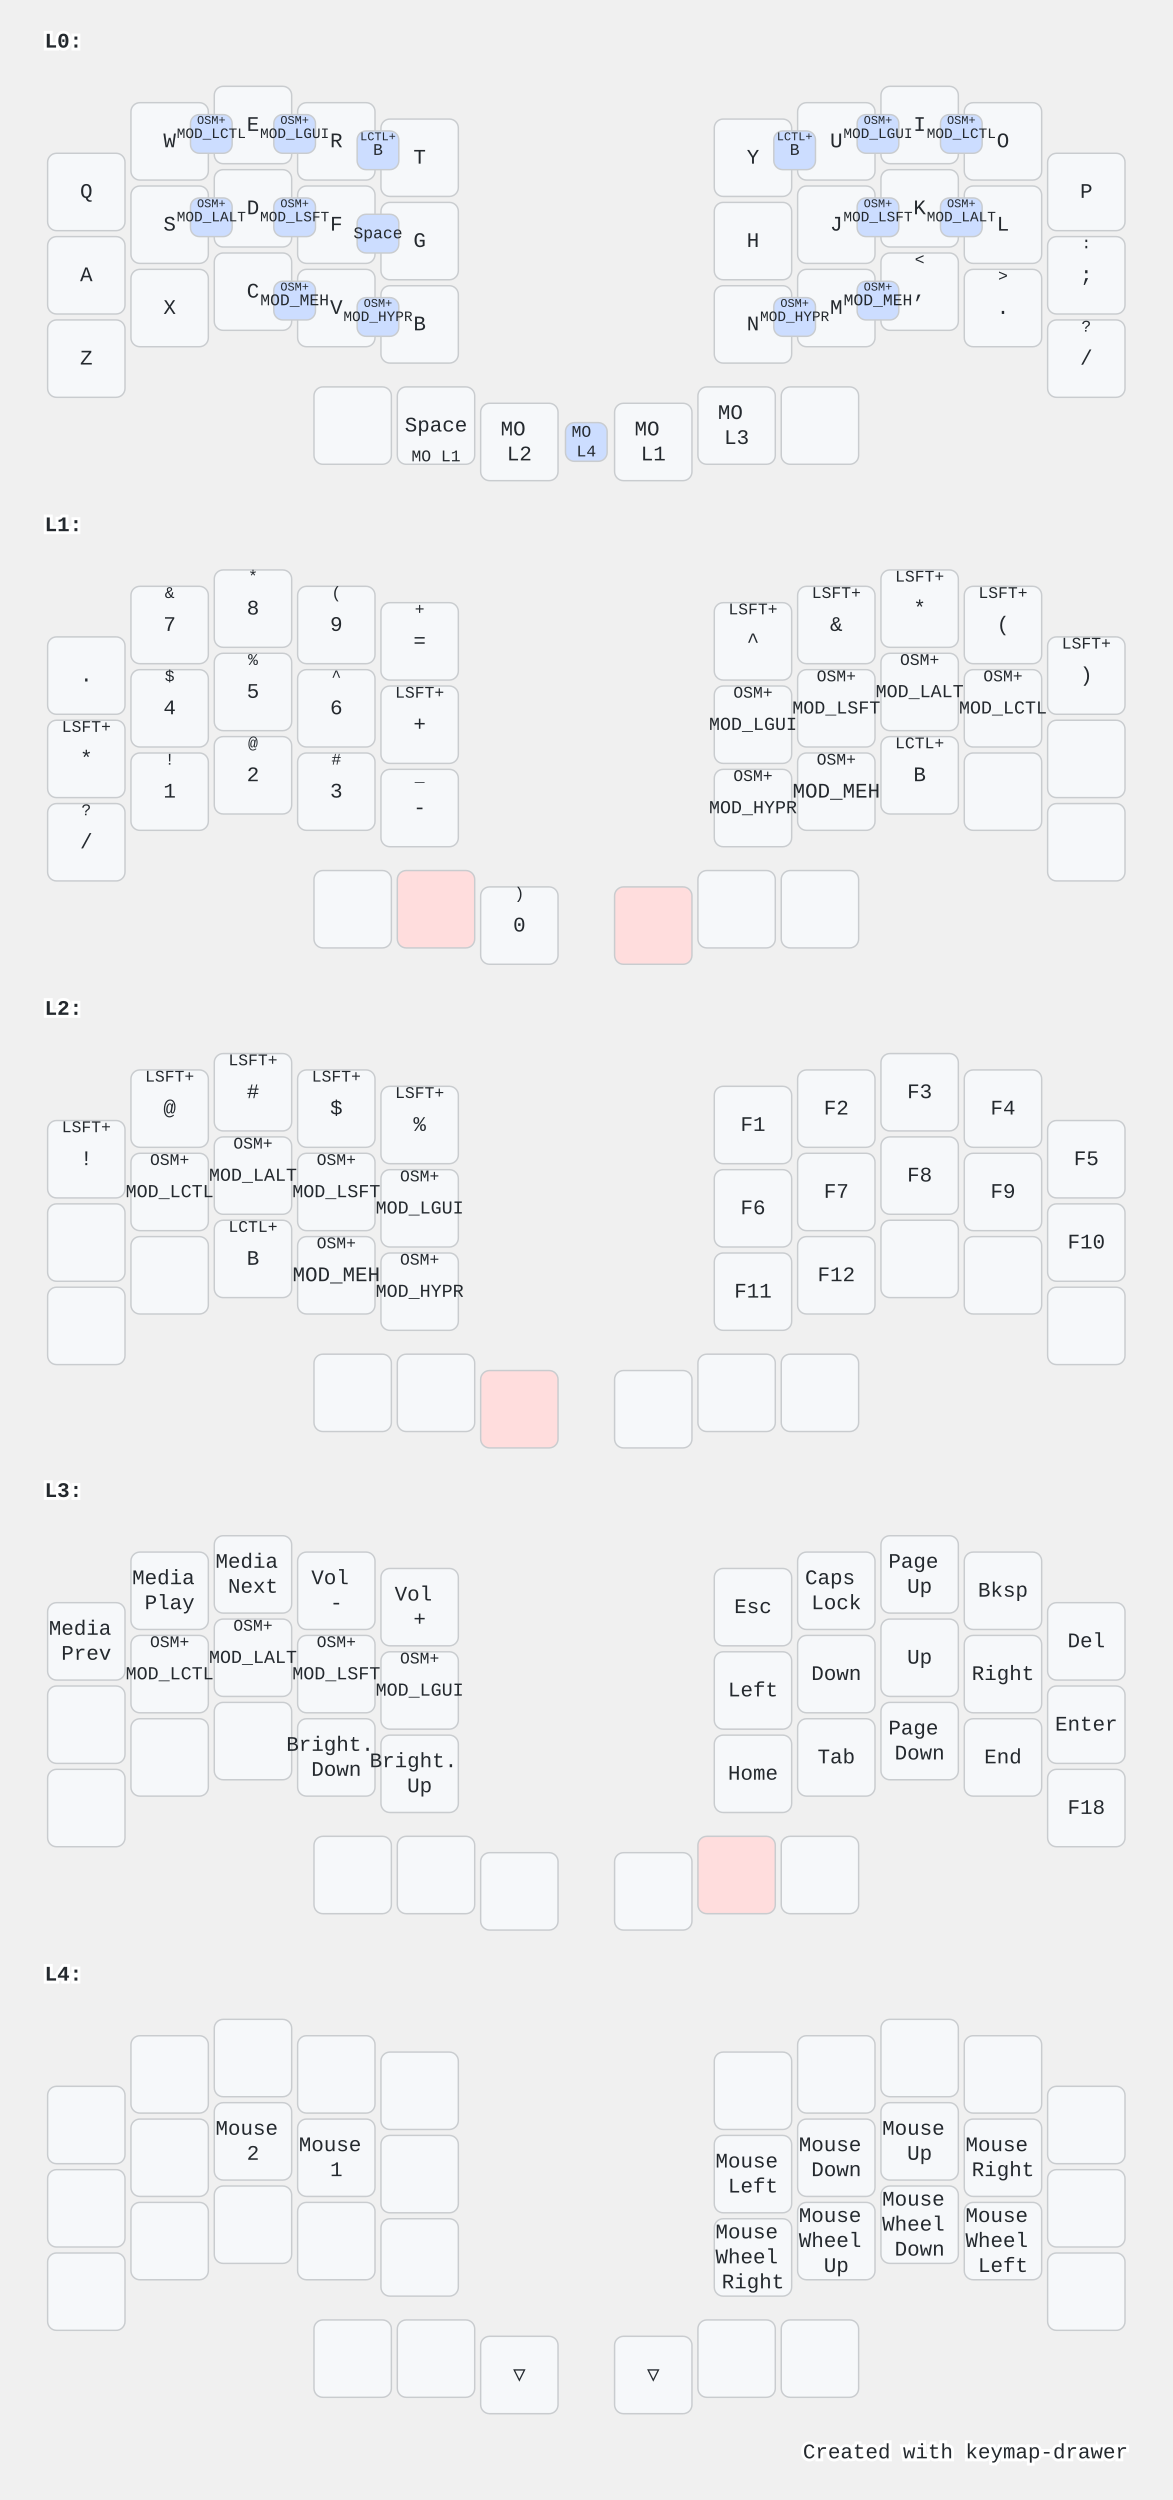
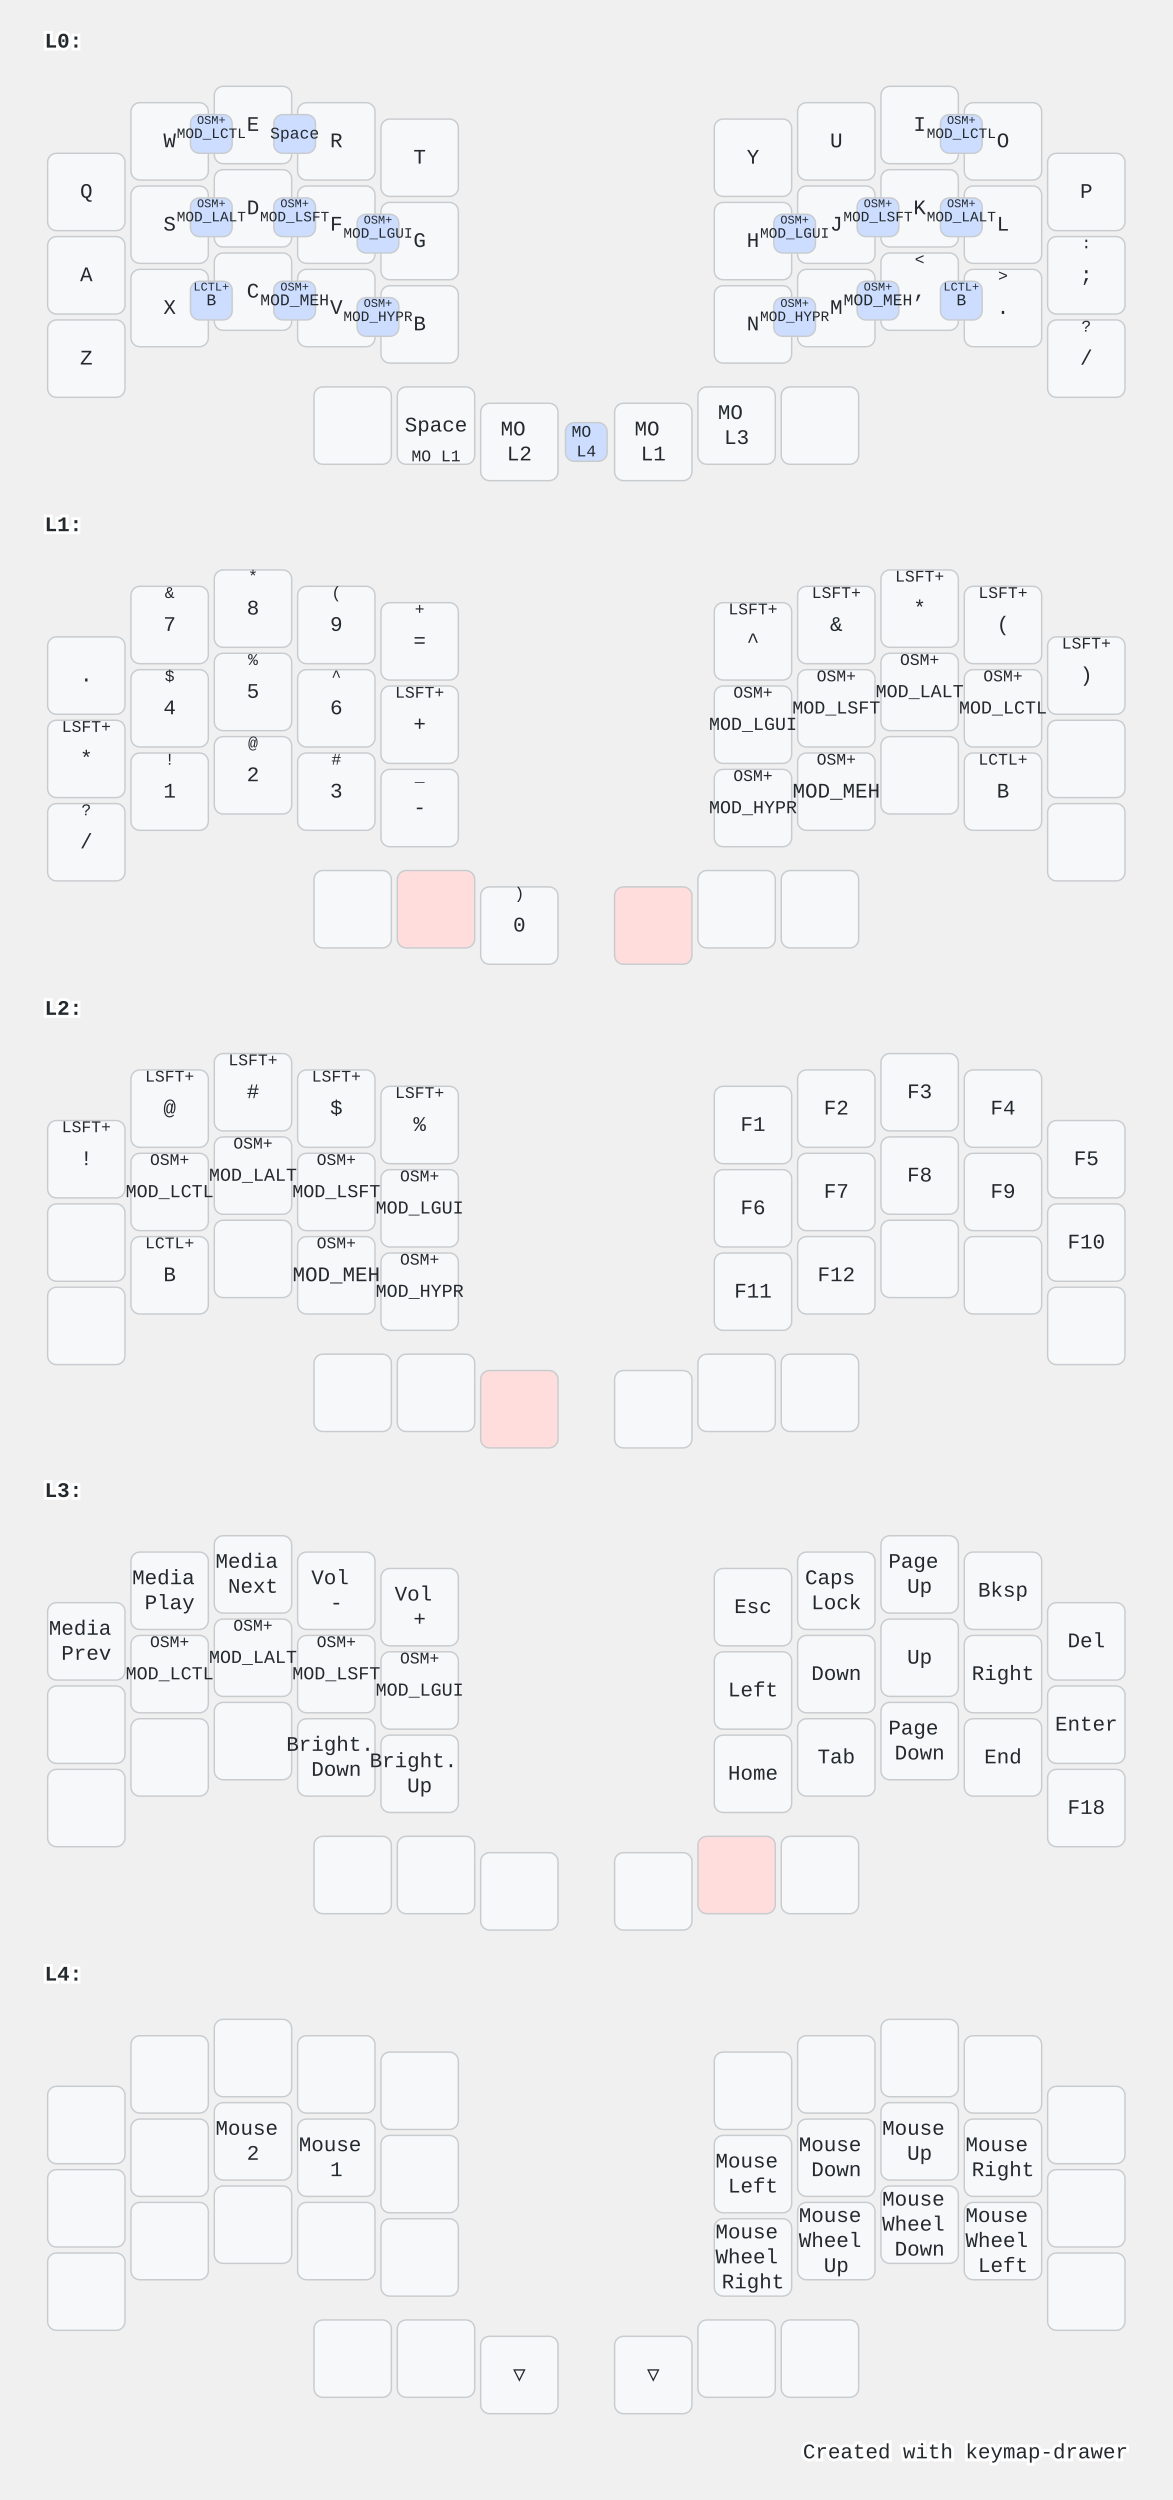
<svg xmlns="http://www.w3.org/2000/svg" width="788" height="1680" viewBox="0 0 788 1680" class="keymap">
  <style>/* inherit to force styles through use tags */
svg path {
    fill: inherit;
}

/* font and background color specifications */
svg.keymap {
    font-family: SFMono-Regular,Consolas,Liberation Mono,Menlo,monospace;
    font-size: 14px;
    font-kerning: normal;
    text-rendering: optimizeLegibility;
    fill: #24292e;
}

/* default key styling */
rect.key {
    fill: #f6f8fa;
}

rect.key, rect.combo {
    stroke: #c9cccf;
    stroke-width: 1;
}

/* default key side styling, only used is draw_key_sides is set */
rect.side {
    filter: brightness(90%);
}

/* color accent for combo boxes */
rect.combo, rect.combo-separate {
    fill: #cdf;
}

/* color accent for held keys */
rect.held, rect.combo.held {
    fill: #fdd;
}

/* color accent for ghost (optional) keys */
rect.ghost, rect.combo.ghost {
    stroke-dasharray: 4, 4;
    stroke-width: 2;
}

text {
    text-anchor: middle;
    dominant-baseline: middle;
}

/* styling for layer labels */
text.label {
    font-weight: bold;
    text-anchor: start;
    stroke: white;
    stroke-width: 4;
    paint-order: stroke;
}

/* styling for optional footer */
text.footer {
    text-anchor: end;
    dominant-baseline: auto;
    stroke: white;
    stroke-width: 4;
    paint-order: stroke;
}

/* styling for combo tap, and key non-tap label text */
text.combo, text.hold, text.shifted, text.left, text.right {
    font-size: 11px;
}

text.hold {
    text-anchor: middle;
    dominant-baseline: auto;
}

text.shifted {
    text-anchor: middle;
    dominant-baseline: hanging;
}

text.left {
    text-anchor: start;
}

text.right {
    text-anchor: end;
}

text.layer-activator {
    text-decoration: underline;
}

/* styling for hold/shifted label text in combo box */
text.combo.hold, text.combo.shifted, text.combo.left, text.combo.right {
    font-size: 8px;
}

/* lighter symbol for transparent keys */
text.trans {
    fill: #7b7e81;
}

/* styling for combo dendrons */
path.combo {
    stroke-width: 1;
    stroke: gray;
    fill: none;
}

/* Start Tabler Icons Cleanup */
/* cannot use height/width with glyphs */
.icon-tabler &gt; path {
    fill: inherit;
    stroke: inherit;
    stroke-width: 2;
}
/* hide tabler's default box */
.icon-tabler &gt; path[stroke="none"][fill="none"] {
    visibility: hidden;
}
/* End Tabler Icons Cleanup */

@media (prefers-color-scheme: dark) {
svg.keymap { fill: #d1d6db; }
rect.key { fill: #3f4750; }
rect.key, rect.combo { stroke: #60666c; }
rect.combo, rect.combo-separate { fill: #1f3d7a; }
rect.held, rect.combo.held { fill: #854747; }
text.label, text.footer { stroke: black; }
text.trans { fill: #7e8184; }
path.combo { stroke: #7f7f7f; }

}</style>
  <g transform="translate(30, 0)" class="layer-L0">
    <text x="0" y="28" class="label" id="L0">L0:</text>
    <g transform="translate(0, 56)">
      <g transform="translate(28, 73)" class="key keypos-0">
        <rect rx="6" ry="6" x="-26" y="-26" width="52" height="52" class="key" />
        <text x="0" y="0" class="key tap">Q</text>
      </g>
      <g transform="translate(84, 39)" class="key keypos-1">
        <rect rx="6" ry="6" x="-26" y="-26" width="52" height="52" class="key" />
        <text x="0" y="0" class="key tap">W</text>
      </g>
      <g transform="translate(140, 28)" class="key keypos-2">
        <rect rx="6" ry="6" x="-26" y="-26" width="52" height="52" class="key" />
        <text x="0" y="0" class="key tap">E</text>
      </g>
      <g transform="translate(196, 39)" class="key keypos-3">
        <rect rx="6" ry="6" x="-26" y="-26" width="52" height="52" class="key" />
        <text x="0" y="0" class="key tap">R</text>
      </g>
      <g transform="translate(252, 50)" class="key keypos-4">
        <rect rx="6" ry="6" x="-26" y="-26" width="52" height="52" class="key" />
        <text x="0" y="0" class="key tap">T</text>
      </g>
      <g transform="translate(476, 50)" class="key keypos-5">
        <rect rx="6" ry="6" x="-26" y="-26" width="52" height="52" class="key" />
        <text x="0" y="0" class="key tap">Y</text>
      </g>
      <g transform="translate(532, 39)" class="key keypos-6">
        <rect rx="6" ry="6" x="-26" y="-26" width="52" height="52" class="key" />
        <text x="0" y="0" class="key tap">U</text>
      </g>
      <g transform="translate(588, 28)" class="key keypos-7">
        <rect rx="6" ry="6" x="-26" y="-26" width="52" height="52" class="key" />
        <text x="0" y="0" class="key tap">I</text>
      </g>
      <g transform="translate(644, 39)" class="key keypos-8">
        <rect rx="6" ry="6" x="-26" y="-26" width="52" height="52" class="key" />
        <text x="0" y="0" class="key tap">O</text>
      </g>
      <g transform="translate(700, 73)" class="key keypos-9">
        <rect rx="6" ry="6" x="-26" y="-26" width="52" height="52" class="key" />
        <text x="0" y="0" class="key tap">P</text>
      </g>
      <g transform="translate(28, 129)" class="key keypos-10">
        <rect rx="6" ry="6" x="-26" y="-26" width="52" height="52" class="key" />
        <text x="0" y="0" class="key tap">A</text>
      </g>
      <g transform="translate(84, 95)" class="key keypos-11">
        <rect rx="6" ry="6" x="-26" y="-26" width="52" height="52" class="key" />
        <text x="0" y="0" class="key tap">S</text>
      </g>
      <g transform="translate(140, 84)" class="key keypos-12">
        <rect rx="6" ry="6" x="-26" y="-26" width="52" height="52" class="key" />
        <text x="0" y="0" class="key tap">D</text>
      </g>
      <g transform="translate(196, 95)" class="key keypos-13">
        <rect rx="6" ry="6" x="-26" y="-26" width="52" height="52" class="key" />
        <text x="0" y="0" class="key tap">F</text>
      </g>
      <g transform="translate(252, 106)" class="key keypos-14">
        <rect rx="6" ry="6" x="-26" y="-26" width="52" height="52" class="key" />
        <text x="0" y="0" class="key tap">G</text>
      </g>
      <g transform="translate(476, 106)" class="key keypos-15">
        <rect rx="6" ry="6" x="-26" y="-26" width="52" height="52" class="key" />
        <text x="0" y="0" class="key tap">H</text>
      </g>
      <g transform="translate(532, 95)" class="key keypos-16">
        <rect rx="6" ry="6" x="-26" y="-26" width="52" height="52" class="key" />
        <text x="0" y="0" class="key tap">J</text>
      </g>
      <g transform="translate(588, 84)" class="key keypos-17">
        <rect rx="6" ry="6" x="-26" y="-26" width="52" height="52" class="key" />
        <text x="0" y="0" class="key tap">K</text>
      </g>
      <g transform="translate(644, 95)" class="key keypos-18">
        <rect rx="6" ry="6" x="-26" y="-26" width="52" height="52" class="key" />
        <text x="0" y="0" class="key tap">L</text>
      </g>
      <g transform="translate(700, 129)" class="key keypos-19">
        <rect rx="6" ry="6" x="-26" y="-26" width="52" height="52" class="key" />
        <text x="0" y="0" class="key tap">;</text>
        <text x="0" y="-24" class="key shifted">:</text>
      </g>
      <g transform="translate(28, 185)" class="key keypos-20">
        <rect rx="6" ry="6" x="-26" y="-26" width="52" height="52" class="key" />
        <text x="0" y="0" class="key tap">Z</text>
      </g>
      <g transform="translate(84, 151)" class="key keypos-21">
        <rect rx="6" ry="6" x="-26" y="-26" width="52" height="52" class="key" />
        <text x="0" y="0" class="key tap">X</text>
      </g>
      <g transform="translate(140, 140)" class="key keypos-22">
        <rect rx="6" ry="6" x="-26" y="-26" width="52" height="52" class="key" />
        <text x="0" y="0" class="key tap">C</text>
      </g>
      <g transform="translate(196, 151)" class="key keypos-23">
        <rect rx="6" ry="6" x="-26" y="-26" width="52" height="52" class="key" />
        <text x="0" y="0" class="key tap">V</text>
      </g>
      <g transform="translate(252, 162)" class="key keypos-24">
        <rect rx="6" ry="6" x="-26" y="-26" width="52" height="52" class="key" />
        <text x="0" y="0" class="key tap">B</text>
      </g>
      <g transform="translate(476, 162)" class="key keypos-25">
        <rect rx="6" ry="6" x="-26" y="-26" width="52" height="52" class="key" />
        <text x="0" y="0" class="key tap">N</text>
      </g>
      <g transform="translate(532, 151)" class="key keypos-26">
        <rect rx="6" ry="6" x="-26" y="-26" width="52" height="52" class="key" />
        <text x="0" y="0" class="key tap">M</text>
      </g>
      <g transform="translate(588, 140)" class="key keypos-27">
        <rect rx="6" ry="6" x="-26" y="-26" width="52" height="52" class="key" />
        <text x="0" y="0" class="key tap">,</text>
        <text x="0" y="-24" class="key shifted">&lt;</text>
      </g>
      <g transform="translate(644, 151)" class="key keypos-28">
        <rect rx="6" ry="6" x="-26" y="-26" width="52" height="52" class="key" />
        <text x="0" y="0" class="key tap">.</text>
        <text x="0" y="-24" class="key shifted">&gt;</text>
      </g>
      <g transform="translate(700, 185)" class="key keypos-29">
        <rect rx="6" ry="6" x="-26" y="-26" width="52" height="52" class="key" />
        <text x="0" y="0" class="key tap">/</text>
        <text x="0" y="-24" class="key shifted">?</text>
      </g>
      <g transform="translate(207, 230)" class="key keypos-30">
        <rect rx="6" ry="6" x="-26" y="-26" width="52" height="52" class="key" />
      </g>
      <g transform="translate(263, 230)" class="key keypos-31">
        <rect rx="6" ry="6" x="-26" y="-26" width="52" height="52" class="key" />
        <text x="0" y="0" class="key tap">Space</text>
        <text x="0" y="24" class="key hold">MO L1</text>
      </g>
      <g transform="translate(319, 241)" class="key keypos-32">
        <rect rx="6" ry="6" x="-26" y="-26" width="52" height="52" class="key" />
        <text x="0" y="0" class="key tap">
          <tspan x="0" dy="-0.6em">MO</tspan>
          <tspan x="0" dy="1.2em">L2</tspan>
        </text>
      </g>
      <g transform="translate(409, 241)" class="key keypos-33">
        <rect rx="6" ry="6" x="-26" y="-26" width="52" height="52" class="key" />
        <text x="0" y="0" class="key tap">
          <tspan x="0" dy="-0.6em">MO</tspan>
          <tspan x="0" dy="1.2em">L1</tspan>
        </text>
      </g>
      <g transform="translate(465, 230)" class="key keypos-34">
        <rect rx="6" ry="6" x="-26" y="-26" width="52" height="52" class="key" />
        <text x="0" y="0" class="key tap">
          <tspan x="0" dy="-0.6em">MO</tspan>
          <tspan x="0" dy="1.2em">L3</tspan>
        </text>
      </g>
      <g transform="translate(521, 230)" class="key keypos-35">
        <rect rx="6" ry="6" x="-26" y="-26" width="52" height="52" class="key" />
      </g>
      <g class="combo combopos-0">
        <rect rx="6" ry="6" x="98" y="21" width="28" height="26" class="combo" />
        <text x="112" y="34" class="combo tap">
          <tspan style="font-size: 88%">MOD_LCTL</tspan>
        </text>
        <text x="112" y="23" class="combo shifted">OSM+</text>
      </g>
      <g class="combo combopos-1">
        <rect rx="6" ry="6" x="154" y="21" width="28" height="26" class="combo" />
-         <text x="168" y="34" class="combo tap">
-           <tspan style="font-size: 88%">MOD_LGUI</tspan>
-         </text>
-         <text x="168" y="23" class="combo shifted">OSM+</text>
+         <text x="168" y="34" class="combo tap">Space</text>
      </g>
      <g class="combo combopos-2">
-         <rect rx="6" ry="6" x="210" y="32" width="28" height="26" class="combo" />
-         <text x="224" y="45" class="combo tap">B</text>
-         <text x="224" y="34" class="combo shifted">LCTL+</text>
-       </g>
-       <g class="combo combopos-3">
        <rect rx="6" ry="6" x="98" y="77" width="28" height="26" class="combo" />
        <text x="112" y="90" class="combo tap">
          <tspan style="font-size: 88%">MOD_LALT</tspan>
        </text>
        <text x="112" y="79" class="combo shifted">OSM+</text>
      </g>
-       <g class="combo combopos-4">
+       <g class="combo combopos-3">
        <rect rx="6" ry="6" x="154" y="77" width="28" height="26" class="combo" />
        <text x="168" y="90" class="combo tap">
          <tspan style="font-size: 88%">MOD_LSFT</tspan>
        </text>
        <text x="168" y="79" class="combo shifted">OSM+</text>
      </g>
+       <g class="combo combopos-4">
+         <rect rx="6" ry="6" x="210" y="88" width="28" height="26" class="combo" />
+         <text x="224" y="101" class="combo tap">
+           <tspan style="font-size: 88%">MOD_LGUI</tspan>
+         </text>
+         <text x="224" y="90" class="combo shifted">OSM+</text>
+       </g>
      <g class="combo combopos-5">
-         <rect rx="6" ry="6" x="210" y="88" width="28" height="26" class="combo" />
-         <text x="224" y="101" class="combo tap">Space</text>
+         <rect rx="6" ry="6" x="98" y="133" width="28" height="26" class="combo" />
+         <text x="112" y="146" class="combo tap">B</text>
+         <text x="112" y="135" class="combo shifted">LCTL+</text>
      </g>
      <g class="combo combopos-6">
        <rect rx="6" ry="6" x="154" y="133" width="28" height="26" class="combo" />
        <text x="168" y="146" class="combo tap">MOD_MEH</text>
        <text x="168" y="135" class="combo shifted">OSM+</text>
      </g>
      <g class="combo combopos-7">
        <rect rx="6" ry="6" x="210" y="144" width="28" height="26" class="combo" />
        <text x="224" y="157" class="combo tap">
          <tspan style="font-size: 88%">MOD_HYPR</tspan>
        </text>
        <text x="224" y="146" class="combo shifted">OSM+</text>
      </g>
      <g class="combo combopos-8">
-         <rect rx="6" ry="6" x="490" y="32" width="28" height="26" class="combo" />
-         <text x="504" y="45" class="combo tap">B</text>
-         <text x="504" y="34" class="combo shifted">LCTL+</text>
-       </g>
-       <g class="combo combopos-9">
-         <rect rx="6" ry="6" x="546" y="21" width="28" height="26" class="combo" />
-         <text x="560" y="34" class="combo tap">
-           <tspan style="font-size: 88%">MOD_LGUI</tspan>
-         </text>
-         <text x="560" y="23" class="combo shifted">OSM+</text>
-       </g>
-       <g class="combo combopos-10">
        <rect rx="6" ry="6" x="602" y="21" width="28" height="26" class="combo" />
        <text x="616" y="34" class="combo tap">
          <tspan style="font-size: 88%">MOD_LCTL</tspan>
        </text>
        <text x="616" y="23" class="combo shifted">OSM+</text>
      </g>
-       <g class="combo combopos-11">
+       <g class="combo combopos-9">
+         <rect rx="6" ry="6" x="490" y="88" width="28" height="26" class="combo" />
+         <text x="504" y="101" class="combo tap">
+           <tspan style="font-size: 88%">MOD_LGUI</tspan>
+         </text>
+         <text x="504" y="90" class="combo shifted">OSM+</text>
+       </g>
+       <g class="combo combopos-10">
        <rect rx="6" ry="6" x="546" y="77" width="28" height="26" class="combo" />
        <text x="560" y="90" class="combo tap">
          <tspan style="font-size: 88%">MOD_LSFT</tspan>
        </text>
        <text x="560" y="79" class="combo shifted">OSM+</text>
      </g>
-       <g class="combo combopos-12">
+       <g class="combo combopos-11">
        <rect rx="6" ry="6" x="602" y="77" width="28" height="26" class="combo" />
        <text x="616" y="90" class="combo tap">
          <tspan style="font-size: 88%">MOD_LALT</tspan>
        </text>
        <text x="616" y="79" class="combo shifted">OSM+</text>
      </g>
-       <g class="combo combopos-13">
+       <g class="combo combopos-12">
        <rect rx="6" ry="6" x="490" y="144" width="28" height="26" class="combo" />
        <text x="504" y="157" class="combo tap">
          <tspan style="font-size: 88%">MOD_HYPR</tspan>
        </text>
        <text x="504" y="146" class="combo shifted">OSM+</text>
      </g>
-       <g class="combo combopos-14">
+       <g class="combo combopos-13">
        <rect rx="6" ry="6" x="546" y="133" width="28" height="26" class="combo" />
        <text x="560" y="146" class="combo tap">MOD_MEH</text>
        <text x="560" y="135" class="combo shifted">OSM+</text>
+       </g>
+       <g class="combo combopos-14">
+         <rect rx="6" ry="6" x="602" y="133" width="28" height="26" class="combo" />
+         <text x="616" y="146" class="combo tap">B</text>
+         <text x="616" y="135" class="combo shifted">LCTL+</text>
      </g>
      <g class="combo combopos-15">
        <rect rx="6" ry="6" x="350" y="228" width="28" height="26" class="combo" />
        <text x="364" y="241" class="combo tap">
          <tspan x="364" dy="-0.6em">MO</tspan>
          <tspan x="364" dy="1.2em">L4</tspan>
        </text>
      </g>
    </g>
  </g>
  <g transform="translate(30, 325)" class="layer-L1">
    <text x="0" y="28" class="label" id="L1">L1:</text>
    <g transform="translate(0, 56)">
      <g transform="translate(28, 73)" class="key keypos-0">
        <rect rx="6" ry="6" x="-26" y="-26" width="52" height="52" class="key" />
        <text x="0" y="0" class="key tap">.</text>
      </g>
      <g transform="translate(84, 39)" class="key keypos-1">
        <rect rx="6" ry="6" x="-26" y="-26" width="52" height="52" class="key" />
        <text x="0" y="0" class="key tap">7</text>
        <text x="0" y="-24" class="key shifted">&amp;</text>
      </g>
      <g transform="translate(140, 28)" class="key keypos-2">
        <rect rx="6" ry="6" x="-26" y="-26" width="52" height="52" class="key" />
        <text x="0" y="0" class="key tap">8</text>
        <text x="0" y="-24" class="key shifted">*</text>
      </g>
      <g transform="translate(196, 39)" class="key keypos-3">
        <rect rx="6" ry="6" x="-26" y="-26" width="52" height="52" class="key" />
        <text x="0" y="0" class="key tap">9</text>
        <text x="0" y="-24" class="key shifted">(</text>
      </g>
      <g transform="translate(252, 50)" class="key keypos-4">
        <rect rx="6" ry="6" x="-26" y="-26" width="52" height="52" class="key" />
        <text x="0" y="0" class="key tap">=</text>
        <text x="0" y="-24" class="key shifted">+</text>
      </g>
      <g transform="translate(476, 50)" class="key keypos-5">
        <rect rx="6" ry="6" x="-26" y="-26" width="52" height="52" class="key" />
        <text x="0" y="0" class="key tap">^</text>
        <text x="0" y="-24" class="key shifted">LSFT+</text>
      </g>
      <g transform="translate(532, 39)" class="key keypos-6">
        <rect rx="6" ry="6" x="-26" y="-26" width="52" height="52" class="key" />
        <text x="0" y="0" class="key tap">&amp;</text>
        <text x="0" y="-24" class="key shifted">LSFT+</text>
      </g>
      <g transform="translate(588, 28)" class="key keypos-7">
        <rect rx="6" ry="6" x="-26" y="-26" width="52" height="52" class="key" />
        <text x="0" y="0" class="key tap">*</text>
        <text x="0" y="-24" class="key shifted">LSFT+</text>
      </g>
      <g transform="translate(644, 39)" class="key keypos-8">
        <rect rx="6" ry="6" x="-26" y="-26" width="52" height="52" class="key" />
        <text x="0" y="0" class="key tap">(</text>
        <text x="0" y="-24" class="key shifted">LSFT+</text>
      </g>
      <g transform="translate(700, 73)" class="key keypos-9">
        <rect rx="6" ry="6" x="-26" y="-26" width="52" height="52" class="key" />
        <text x="0" y="0" class="key tap">)</text>
        <text x="0" y="-24" class="key shifted">LSFT+</text>
      </g>
      <g transform="translate(28, 129)" class="key keypos-10">
        <rect rx="6" ry="6" x="-26" y="-26" width="52" height="52" class="key" />
        <text x="0" y="0" class="key tap">*</text>
        <text x="0" y="-24" class="key shifted">LSFT+</text>
      </g>
      <g transform="translate(84, 95)" class="key keypos-11">
        <rect rx="6" ry="6" x="-26" y="-26" width="52" height="52" class="key" />
        <text x="0" y="0" class="key tap">4</text>
        <text x="0" y="-24" class="key shifted">$</text>
      </g>
      <g transform="translate(140, 84)" class="key keypos-12">
        <rect rx="6" ry="6" x="-26" y="-26" width="52" height="52" class="key" />
        <text x="0" y="0" class="key tap">5</text>
        <text x="0" y="-24" class="key shifted">%</text>
      </g>
      <g transform="translate(196, 95)" class="key keypos-13">
        <rect rx="6" ry="6" x="-26" y="-26" width="52" height="52" class="key" />
        <text x="0" y="0" class="key tap">6</text>
        <text x="0" y="-24" class="key shifted">^</text>
      </g>
      <g transform="translate(252, 106)" class="key keypos-14">
        <rect rx="6" ry="6" x="-26" y="-26" width="52" height="52" class="key" />
        <text x="0" y="0" class="key tap">+</text>
        <text x="0" y="-24" class="key shifted">LSFT+</text>
      </g>
      <g transform="translate(476, 106)" class="key keypos-15">
        <rect rx="6" ry="6" x="-26" y="-26" width="52" height="52" class="key" />
        <text x="0" y="0" class="key tap">
          <tspan style="font-size: 88%">MOD_LGUI</tspan>
        </text>
        <text x="0" y="-24" class="key shifted">OSM+</text>
      </g>
      <g transform="translate(532, 95)" class="key keypos-16">
        <rect rx="6" ry="6" x="-26" y="-26" width="52" height="52" class="key" />
        <text x="0" y="0" class="key tap">
          <tspan style="font-size: 88%">MOD_LSFT</tspan>
        </text>
        <text x="0" y="-24" class="key shifted">OSM+</text>
      </g>
      <g transform="translate(588, 84)" class="key keypos-17">
        <rect rx="6" ry="6" x="-26" y="-26" width="52" height="52" class="key" />
        <text x="0" y="0" class="key tap">
          <tspan style="font-size: 88%">MOD_LALT</tspan>
        </text>
        <text x="0" y="-24" class="key shifted">OSM+</text>
      </g>
      <g transform="translate(644, 95)" class="key keypos-18">
        <rect rx="6" ry="6" x="-26" y="-26" width="52" height="52" class="key" />
        <text x="0" y="0" class="key tap">
          <tspan style="font-size: 88%">MOD_LCTL</tspan>
        </text>
        <text x="0" y="-24" class="key shifted">OSM+</text>
      </g>
      <g transform="translate(700, 129)" class="key keypos-19">
        <rect rx="6" ry="6" x="-26" y="-26" width="52" height="52" class="key" />
      </g>
      <g transform="translate(28, 185)" class="key keypos-20">
        <rect rx="6" ry="6" x="-26" y="-26" width="52" height="52" class="key" />
        <text x="0" y="0" class="key tap">/</text>
        <text x="0" y="-24" class="key shifted">?</text>
      </g>
      <g transform="translate(84, 151)" class="key keypos-21">
        <rect rx="6" ry="6" x="-26" y="-26" width="52" height="52" class="key" />
        <text x="0" y="0" class="key tap">1</text>
        <text x="0" y="-24" class="key shifted">!</text>
      </g>
      <g transform="translate(140, 140)" class="key keypos-22">
        <rect rx="6" ry="6" x="-26" y="-26" width="52" height="52" class="key" />
        <text x="0" y="0" class="key tap">2</text>
        <text x="0" y="-24" class="key shifted">@</text>
      </g>
      <g transform="translate(196, 151)" class="key keypos-23">
        <rect rx="6" ry="6" x="-26" y="-26" width="52" height="52" class="key" />
        <text x="0" y="0" class="key tap">3</text>
        <text x="0" y="-24" class="key shifted">#</text>
      </g>
      <g transform="translate(252, 162)" class="key keypos-24">
        <rect rx="6" ry="6" x="-26" y="-26" width="52" height="52" class="key" />
        <text x="0" y="0" class="key tap">-</text>
        <text x="0" y="-24" class="key shifted">_</text>
      </g>
      <g transform="translate(476, 162)" class="key keypos-25">
        <rect rx="6" ry="6" x="-26" y="-26" width="52" height="52" class="key" />
        <text x="0" y="0" class="key tap">
          <tspan style="font-size: 88%">MOD_HYPR</tspan>
        </text>
        <text x="0" y="-24" class="key shifted">OSM+</text>
      </g>
      <g transform="translate(532, 151)" class="key keypos-26">
        <rect rx="6" ry="6" x="-26" y="-26" width="52" height="52" class="key" />
        <text x="0" y="0" class="key tap">MOD_MEH</text>
        <text x="0" y="-24" class="key shifted">OSM+</text>
      </g>
      <g transform="translate(588, 140)" class="key keypos-27">
        <rect rx="6" ry="6" x="-26" y="-26" width="52" height="52" class="key" />
+       </g>
+       <g transform="translate(644, 151)" class="key keypos-28">
+         <rect rx="6" ry="6" x="-26" y="-26" width="52" height="52" class="key" />
        <text x="0" y="0" class="key tap">B</text>
        <text x="0" y="-24" class="key shifted">LCTL+</text>
-       </g>
-       <g transform="translate(644, 151)" class="key keypos-28">
-         <rect rx="6" ry="6" x="-26" y="-26" width="52" height="52" class="key" />
      </g>
      <g transform="translate(700, 185)" class="key keypos-29">
        <rect rx="6" ry="6" x="-26" y="-26" width="52" height="52" class="key" />
      </g>
      <g transform="translate(207, 230)" class="key keypos-30">
        <rect rx="6" ry="6" x="-26" y="-26" width="52" height="52" class="key" />
      </g>
      <g transform="translate(263, 230)" class="key held keypos-31">
        <rect rx="6" ry="6" x="-26" y="-26" width="52" height="52" class="key held" />
      </g>
      <g transform="translate(319, 241)" class="key keypos-32">
        <rect rx="6" ry="6" x="-26" y="-26" width="52" height="52" class="key" />
        <text x="0" y="0" class="key tap">0</text>
        <text x="0" y="-24" class="key shifted">)</text>
      </g>
      <g transform="translate(409, 241)" class="key held keypos-33">
        <rect rx="6" ry="6" x="-26" y="-26" width="52" height="52" class="key held" />
      </g>
      <g transform="translate(465, 230)" class="key keypos-34">
        <rect rx="6" ry="6" x="-26" y="-26" width="52" height="52" class="key" />
      </g>
      <g transform="translate(521, 230)" class="key keypos-35">
        <rect rx="6" ry="6" x="-26" y="-26" width="52" height="52" class="key" />
      </g>
    </g>
  </g>
  <g transform="translate(30, 650)" class="layer-L2">
    <text x="0" y="28" class="label" id="L2">L2:</text>
    <g transform="translate(0, 56)">
      <g transform="translate(28, 73)" class="key keypos-0">
        <rect rx="6" ry="6" x="-26" y="-26" width="52" height="52" class="key" />
        <text x="0" y="0" class="key tap">!</text>
        <text x="0" y="-24" class="key shifted">LSFT+</text>
      </g>
      <g transform="translate(84, 39)" class="key keypos-1">
        <rect rx="6" ry="6" x="-26" y="-26" width="52" height="52" class="key" />
        <text x="0" y="0" class="key tap">@</text>
        <text x="0" y="-24" class="key shifted">LSFT+</text>
      </g>
      <g transform="translate(140, 28)" class="key keypos-2">
        <rect rx="6" ry="6" x="-26" y="-26" width="52" height="52" class="key" />
        <text x="0" y="0" class="key tap">#</text>
        <text x="0" y="-24" class="key shifted">LSFT+</text>
      </g>
      <g transform="translate(196, 39)" class="key keypos-3">
        <rect rx="6" ry="6" x="-26" y="-26" width="52" height="52" class="key" />
        <text x="0" y="0" class="key tap">$</text>
        <text x="0" y="-24" class="key shifted">LSFT+</text>
      </g>
      <g transform="translate(252, 50)" class="key keypos-4">
        <rect rx="6" ry="6" x="-26" y="-26" width="52" height="52" class="key" />
        <text x="0" y="0" class="key tap">%</text>
        <text x="0" y="-24" class="key shifted">LSFT+</text>
      </g>
      <g transform="translate(476, 50)" class="key keypos-5">
        <rect rx="6" ry="6" x="-26" y="-26" width="52" height="52" class="key" />
        <text x="0" y="0" class="key tap">F1</text>
      </g>
      <g transform="translate(532, 39)" class="key keypos-6">
        <rect rx="6" ry="6" x="-26" y="-26" width="52" height="52" class="key" />
        <text x="0" y="0" class="key tap">F2</text>
      </g>
      <g transform="translate(588, 28)" class="key keypos-7">
        <rect rx="6" ry="6" x="-26" y="-26" width="52" height="52" class="key" />
        <text x="0" y="0" class="key tap">F3</text>
      </g>
      <g transform="translate(644, 39)" class="key keypos-8">
        <rect rx="6" ry="6" x="-26" y="-26" width="52" height="52" class="key" />
        <text x="0" y="0" class="key tap">F4</text>
      </g>
      <g transform="translate(700, 73)" class="key keypos-9">
        <rect rx="6" ry="6" x="-26" y="-26" width="52" height="52" class="key" />
        <text x="0" y="0" class="key tap">F5</text>
      </g>
      <g transform="translate(28, 129)" class="key keypos-10">
        <rect rx="6" ry="6" x="-26" y="-26" width="52" height="52" class="key" />
      </g>
      <g transform="translate(84, 95)" class="key keypos-11">
        <rect rx="6" ry="6" x="-26" y="-26" width="52" height="52" class="key" />
        <text x="0" y="0" class="key tap">
          <tspan style="font-size: 88%">MOD_LCTL</tspan>
        </text>
        <text x="0" y="-24" class="key shifted">OSM+</text>
      </g>
      <g transform="translate(140, 84)" class="key keypos-12">
        <rect rx="6" ry="6" x="-26" y="-26" width="52" height="52" class="key" />
        <text x="0" y="0" class="key tap">
          <tspan style="font-size: 88%">MOD_LALT</tspan>
        </text>
        <text x="0" y="-24" class="key shifted">OSM+</text>
      </g>
      <g transform="translate(196, 95)" class="key keypos-13">
        <rect rx="6" ry="6" x="-26" y="-26" width="52" height="52" class="key" />
        <text x="0" y="0" class="key tap">
          <tspan style="font-size: 88%">MOD_LSFT</tspan>
        </text>
        <text x="0" y="-24" class="key shifted">OSM+</text>
      </g>
      <g transform="translate(252, 106)" class="key keypos-14">
        <rect rx="6" ry="6" x="-26" y="-26" width="52" height="52" class="key" />
        <text x="0" y="0" class="key tap">
          <tspan style="font-size: 88%">MOD_LGUI</tspan>
        </text>
        <text x="0" y="-24" class="key shifted">OSM+</text>
      </g>
      <g transform="translate(476, 106)" class="key keypos-15">
        <rect rx="6" ry="6" x="-26" y="-26" width="52" height="52" class="key" />
        <text x="0" y="0" class="key tap">F6</text>
      </g>
      <g transform="translate(532, 95)" class="key keypos-16">
        <rect rx="6" ry="6" x="-26" y="-26" width="52" height="52" class="key" />
        <text x="0" y="0" class="key tap">F7</text>
      </g>
      <g transform="translate(588, 84)" class="key keypos-17">
        <rect rx="6" ry="6" x="-26" y="-26" width="52" height="52" class="key" />
        <text x="0" y="0" class="key tap">F8</text>
      </g>
      <g transform="translate(644, 95)" class="key keypos-18">
        <rect rx="6" ry="6" x="-26" y="-26" width="52" height="52" class="key" />
        <text x="0" y="0" class="key tap">F9</text>
      </g>
      <g transform="translate(700, 129)" class="key keypos-19">
        <rect rx="6" ry="6" x="-26" y="-26" width="52" height="52" class="key" />
        <text x="0" y="0" class="key tap">F10</text>
      </g>
      <g transform="translate(28, 185)" class="key keypos-20">
        <rect rx="6" ry="6" x="-26" y="-26" width="52" height="52" class="key" />
      </g>
      <g transform="translate(84, 151)" class="key keypos-21">
        <rect rx="6" ry="6" x="-26" y="-26" width="52" height="52" class="key" />
-       </g>
-       <g transform="translate(140, 140)" class="key keypos-22">
-         <rect rx="6" ry="6" x="-26" y="-26" width="52" height="52" class="key" />
        <text x="0" y="0" class="key tap">B</text>
        <text x="0" y="-24" class="key shifted">LCTL+</text>
+       </g>
+       <g transform="translate(140, 140)" class="key keypos-22">
+         <rect rx="6" ry="6" x="-26" y="-26" width="52" height="52" class="key" />
      </g>
      <g transform="translate(196, 151)" class="key keypos-23">
        <rect rx="6" ry="6" x="-26" y="-26" width="52" height="52" class="key" />
        <text x="0" y="0" class="key tap">MOD_MEH</text>
        <text x="0" y="-24" class="key shifted">OSM+</text>
      </g>
      <g transform="translate(252, 162)" class="key keypos-24">
        <rect rx="6" ry="6" x="-26" y="-26" width="52" height="52" class="key" />
        <text x="0" y="0" class="key tap">
          <tspan style="font-size: 88%">MOD_HYPR</tspan>
        </text>
        <text x="0" y="-24" class="key shifted">OSM+</text>
      </g>
      <g transform="translate(476, 162)" class="key keypos-25">
        <rect rx="6" ry="6" x="-26" y="-26" width="52" height="52" class="key" />
        <text x="0" y="0" class="key tap">F11</text>
      </g>
      <g transform="translate(532, 151)" class="key keypos-26">
        <rect rx="6" ry="6" x="-26" y="-26" width="52" height="52" class="key" />
        <text x="0" y="0" class="key tap">F12</text>
      </g>
      <g transform="translate(588, 140)" class="key keypos-27">
        <rect rx="6" ry="6" x="-26" y="-26" width="52" height="52" class="key" />
      </g>
      <g transform="translate(644, 151)" class="key keypos-28">
        <rect rx="6" ry="6" x="-26" y="-26" width="52" height="52" class="key" />
      </g>
      <g transform="translate(700, 185)" class="key keypos-29">
        <rect rx="6" ry="6" x="-26" y="-26" width="52" height="52" class="key" />
      </g>
      <g transform="translate(207, 230)" class="key keypos-30">
        <rect rx="6" ry="6" x="-26" y="-26" width="52" height="52" class="key" />
      </g>
      <g transform="translate(263, 230)" class="key keypos-31">
        <rect rx="6" ry="6" x="-26" y="-26" width="52" height="52" class="key" />
      </g>
      <g transform="translate(319, 241)" class="key held keypos-32">
        <rect rx="6" ry="6" x="-26" y="-26" width="52" height="52" class="key held" />
      </g>
      <g transform="translate(409, 241)" class="key keypos-33">
        <rect rx="6" ry="6" x="-26" y="-26" width="52" height="52" class="key" />
      </g>
      <g transform="translate(465, 230)" class="key keypos-34">
        <rect rx="6" ry="6" x="-26" y="-26" width="52" height="52" class="key" />
      </g>
      <g transform="translate(521, 230)" class="key keypos-35">
        <rect rx="6" ry="6" x="-26" y="-26" width="52" height="52" class="key" />
      </g>
    </g>
  </g>
  <g transform="translate(30, 974)" class="layer-L3">
    <text x="0" y="28" class="label" id="L3">L3:</text>
    <g transform="translate(0, 56)">
      <g transform="translate(28, 73)" class="key keypos-0">
        <rect rx="6" ry="6" x="-26" y="-26" width="52" height="52" class="key" />
        <text x="0" y="0" class="key tap">
          <tspan x="0" dy="-0.6em">Media</tspan>
          <tspan x="0" dy="1.2em">Prev</tspan>
        </text>
      </g>
      <g transform="translate(84, 39)" class="key keypos-1">
        <rect rx="6" ry="6" x="-26" y="-26" width="52" height="52" class="key" />
        <text x="0" y="0" class="key tap">
          <tspan x="0" dy="-0.6em">Media</tspan>
          <tspan x="0" dy="1.2em">Play</tspan>
        </text>
      </g>
      <g transform="translate(140, 28)" class="key keypos-2">
        <rect rx="6" ry="6" x="-26" y="-26" width="52" height="52" class="key" />
        <text x="0" y="0" class="key tap">
          <tspan x="0" dy="-0.6em">Media</tspan>
          <tspan x="0" dy="1.2em">Next</tspan>
        </text>
      </g>
      <g transform="translate(196, 39)" class="key keypos-3">
        <rect rx="6" ry="6" x="-26" y="-26" width="52" height="52" class="key" />
        <text x="0" y="0" class="key tap">
          <tspan x="0" dy="-0.6em">Vol</tspan>
          <tspan x="0" dy="1.2em">-</tspan>
        </text>
      </g>
      <g transform="translate(252, 50)" class="key keypos-4">
        <rect rx="6" ry="6" x="-26" y="-26" width="52" height="52" class="key" />
        <text x="0" y="0" class="key tap">
          <tspan x="0" dy="-0.6em">Vol</tspan>
          <tspan x="0" dy="1.2em">+</tspan>
        </text>
      </g>
      <g transform="translate(476, 50)" class="key keypos-5">
        <rect rx="6" ry="6" x="-26" y="-26" width="52" height="52" class="key" />
        <text x="0" y="0" class="key tap">Esc</text>
      </g>
      <g transform="translate(532, 39)" class="key keypos-6">
        <rect rx="6" ry="6" x="-26" y="-26" width="52" height="52" class="key" />
        <text x="0" y="0" class="key tap">
          <tspan x="0" dy="-0.6em">Caps</tspan>
          <tspan x="0" dy="1.2em">Lock</tspan>
        </text>
      </g>
      <g transform="translate(588, 28)" class="key keypos-7">
        <rect rx="6" ry="6" x="-26" y="-26" width="52" height="52" class="key" />
        <text x="0" y="0" class="key tap">
          <tspan x="0" dy="-0.6em">Page</tspan>
          <tspan x="0" dy="1.2em">Up</tspan>
        </text>
      </g>
      <g transform="translate(644, 39)" class="key keypos-8">
        <rect rx="6" ry="6" x="-26" y="-26" width="52" height="52" class="key" />
        <text x="0" y="0" class="key tap">Bksp</text>
      </g>
      <g transform="translate(700, 73)" class="key keypos-9">
        <rect rx="6" ry="6" x="-26" y="-26" width="52" height="52" class="key" />
        <text x="0" y="0" class="key tap">Del</text>
      </g>
      <g transform="translate(28, 129)" class="key keypos-10">
        <rect rx="6" ry="6" x="-26" y="-26" width="52" height="52" class="key" />
      </g>
      <g transform="translate(84, 95)" class="key keypos-11">
        <rect rx="6" ry="6" x="-26" y="-26" width="52" height="52" class="key" />
        <text x="0" y="0" class="key tap">
          <tspan style="font-size: 88%">MOD_LCTL</tspan>
        </text>
        <text x="0" y="-24" class="key shifted">OSM+</text>
      </g>
      <g transform="translate(140, 84)" class="key keypos-12">
        <rect rx="6" ry="6" x="-26" y="-26" width="52" height="52" class="key" />
        <text x="0" y="0" class="key tap">
          <tspan style="font-size: 88%">MOD_LALT</tspan>
        </text>
        <text x="0" y="-24" class="key shifted">OSM+</text>
      </g>
      <g transform="translate(196, 95)" class="key keypos-13">
        <rect rx="6" ry="6" x="-26" y="-26" width="52" height="52" class="key" />
        <text x="0" y="0" class="key tap">
          <tspan style="font-size: 88%">MOD_LSFT</tspan>
        </text>
        <text x="0" y="-24" class="key shifted">OSM+</text>
      </g>
      <g transform="translate(252, 106)" class="key keypos-14">
        <rect rx="6" ry="6" x="-26" y="-26" width="52" height="52" class="key" />
        <text x="0" y="0" class="key tap">
          <tspan style="font-size: 88%">MOD_LGUI</tspan>
        </text>
        <text x="0" y="-24" class="key shifted">OSM+</text>
      </g>
      <g transform="translate(476, 106)" class="key keypos-15">
        <rect rx="6" ry="6" x="-26" y="-26" width="52" height="52" class="key" />
        <text x="0" y="0" class="key tap">Left</text>
      </g>
      <g transform="translate(532, 95)" class="key keypos-16">
        <rect rx="6" ry="6" x="-26" y="-26" width="52" height="52" class="key" />
        <text x="0" y="0" class="key tap">Down</text>
      </g>
      <g transform="translate(588, 84)" class="key keypos-17">
        <rect rx="6" ry="6" x="-26" y="-26" width="52" height="52" class="key" />
        <text x="0" y="0" class="key tap">Up</text>
      </g>
      <g transform="translate(644, 95)" class="key keypos-18">
        <rect rx="6" ry="6" x="-26" y="-26" width="52" height="52" class="key" />
        <text x="0" y="0" class="key tap">Right</text>
      </g>
      <g transform="translate(700, 129)" class="key keypos-19">
        <rect rx="6" ry="6" x="-26" y="-26" width="52" height="52" class="key" />
        <text x="0" y="0" class="key tap">Enter</text>
      </g>
      <g transform="translate(28, 185)" class="key keypos-20">
        <rect rx="6" ry="6" x="-26" y="-26" width="52" height="52" class="key" />
      </g>
      <g transform="translate(84, 151)" class="key keypos-21">
        <rect rx="6" ry="6" x="-26" y="-26" width="52" height="52" class="key" />
      </g>
      <g transform="translate(140, 140)" class="key keypos-22">
        <rect rx="6" ry="6" x="-26" y="-26" width="52" height="52" class="key" />
      </g>
      <g transform="translate(196, 151)" class="key keypos-23">
        <rect rx="6" ry="6" x="-26" y="-26" width="52" height="52" class="key" />
        <text x="0" y="0" class="key tap">
          <tspan x="0" dy="-0.6em">Bright.</tspan>
          <tspan x="0" dy="1.2em">Down</tspan>
        </text>
      </g>
      <g transform="translate(252, 162)" class="key keypos-24">
        <rect rx="6" ry="6" x="-26" y="-26" width="52" height="52" class="key" />
        <text x="0" y="0" class="key tap">
          <tspan x="0" dy="-0.6em">Bright.</tspan>
          <tspan x="0" dy="1.2em">Up</tspan>
        </text>
      </g>
      <g transform="translate(476, 162)" class="key keypos-25">
        <rect rx="6" ry="6" x="-26" y="-26" width="52" height="52" class="key" />
        <text x="0" y="0" class="key tap">Home</text>
      </g>
      <g transform="translate(532, 151)" class="key keypos-26">
        <rect rx="6" ry="6" x="-26" y="-26" width="52" height="52" class="key" />
        <text x="0" y="0" class="key tap">Tab</text>
      </g>
      <g transform="translate(588, 140)" class="key keypos-27">
        <rect rx="6" ry="6" x="-26" y="-26" width="52" height="52" class="key" />
        <text x="0" y="0" class="key tap">
          <tspan x="0" dy="-0.6em">Page</tspan>
          <tspan x="0" dy="1.2em">Down</tspan>
        </text>
      </g>
      <g transform="translate(644, 151)" class="key keypos-28">
        <rect rx="6" ry="6" x="-26" y="-26" width="52" height="52" class="key" />
        <text x="0" y="0" class="key tap">End</text>
      </g>
      <g transform="translate(700, 185)" class="key keypos-29">
        <rect rx="6" ry="6" x="-26" y="-26" width="52" height="52" class="key" />
        <text x="0" y="0" class="key tap">F18</text>
      </g>
      <g transform="translate(207, 230)" class="key keypos-30">
        <rect rx="6" ry="6" x="-26" y="-26" width="52" height="52" class="key" />
      </g>
      <g transform="translate(263, 230)" class="key keypos-31">
        <rect rx="6" ry="6" x="-26" y="-26" width="52" height="52" class="key" />
      </g>
      <g transform="translate(319, 241)" class="key keypos-32">
        <rect rx="6" ry="6" x="-26" y="-26" width="52" height="52" class="key" />
      </g>
      <g transform="translate(409, 241)" class="key keypos-33">
        <rect rx="6" ry="6" x="-26" y="-26" width="52" height="52" class="key" />
      </g>
      <g transform="translate(465, 230)" class="key held keypos-34">
        <rect rx="6" ry="6" x="-26" y="-26" width="52" height="52" class="key held" />
      </g>
      <g transform="translate(521, 230)" class="key keypos-35">
        <rect rx="6" ry="6" x="-26" y="-26" width="52" height="52" class="key" />
      </g>
    </g>
  </g>
  <g transform="translate(30, 1299)" class="layer-L4">
    <text x="0" y="28" class="label" id="L4">L4:</text>
    <g transform="translate(0, 56)">
      <g transform="translate(28, 73)" class="key keypos-0">
        <rect rx="6" ry="6" x="-26" y="-26" width="52" height="52" class="key" />
      </g>
      <g transform="translate(84, 39)" class="key keypos-1">
        <rect rx="6" ry="6" x="-26" y="-26" width="52" height="52" class="key" />
      </g>
      <g transform="translate(140, 28)" class="key keypos-2">
        <rect rx="6" ry="6" x="-26" y="-26" width="52" height="52" class="key" />
      </g>
      <g transform="translate(196, 39)" class="key keypos-3">
        <rect rx="6" ry="6" x="-26" y="-26" width="52" height="52" class="key" />
      </g>
      <g transform="translate(252, 50)" class="key keypos-4">
        <rect rx="6" ry="6" x="-26" y="-26" width="52" height="52" class="key" />
      </g>
      <g transform="translate(476, 50)" class="key keypos-5">
        <rect rx="6" ry="6" x="-26" y="-26" width="52" height="52" class="key" />
      </g>
      <g transform="translate(532, 39)" class="key keypos-6">
        <rect rx="6" ry="6" x="-26" y="-26" width="52" height="52" class="key" />
      </g>
      <g transform="translate(588, 28)" class="key keypos-7">
        <rect rx="6" ry="6" x="-26" y="-26" width="52" height="52" class="key" />
      </g>
      <g transform="translate(644, 39)" class="key keypos-8">
        <rect rx="6" ry="6" x="-26" y="-26" width="52" height="52" class="key" />
      </g>
      <g transform="translate(700, 73)" class="key keypos-9">
        <rect rx="6" ry="6" x="-26" y="-26" width="52" height="52" class="key" />
      </g>
      <g transform="translate(28, 129)" class="key keypos-10">
        <rect rx="6" ry="6" x="-26" y="-26" width="52" height="52" class="key" />
      </g>
      <g transform="translate(84, 95)" class="key keypos-11">
        <rect rx="6" ry="6" x="-26" y="-26" width="52" height="52" class="key" />
      </g>
      <g transform="translate(140, 84)" class="key keypos-12">
        <rect rx="6" ry="6" x="-26" y="-26" width="52" height="52" class="key" />
        <text x="0" y="0" class="key tap">
          <tspan x="0" dy="-0.6em">Mouse</tspan>
          <tspan x="0" dy="1.2em">2</tspan>
        </text>
      </g>
      <g transform="translate(196, 95)" class="key keypos-13">
        <rect rx="6" ry="6" x="-26" y="-26" width="52" height="52" class="key" />
        <text x="0" y="0" class="key tap">
          <tspan x="0" dy="-0.6em">Mouse</tspan>
          <tspan x="0" dy="1.2em">1</tspan>
        </text>
      </g>
      <g transform="translate(252, 106)" class="key keypos-14">
        <rect rx="6" ry="6" x="-26" y="-26" width="52" height="52" class="key" />
      </g>
      <g transform="translate(476, 106)" class="key keypos-15">
        <rect rx="6" ry="6" x="-26" y="-26" width="52" height="52" class="key" />
        <text x="0" y="0" class="key tap">
          <tspan x="0" dy="-0.6em">Mouse</tspan>
          <tspan x="0" dy="1.2em">Left</tspan>
        </text>
      </g>
      <g transform="translate(532, 95)" class="key keypos-16">
        <rect rx="6" ry="6" x="-26" y="-26" width="52" height="52" class="key" />
        <text x="0" y="0" class="key tap">
          <tspan x="0" dy="-0.6em">Mouse</tspan>
          <tspan x="0" dy="1.2em">Down</tspan>
        </text>
      </g>
      <g transform="translate(588, 84)" class="key keypos-17">
        <rect rx="6" ry="6" x="-26" y="-26" width="52" height="52" class="key" />
        <text x="0" y="0" class="key tap">
          <tspan x="0" dy="-0.6em">Mouse</tspan>
          <tspan x="0" dy="1.2em">Up</tspan>
        </text>
      </g>
      <g transform="translate(644, 95)" class="key keypos-18">
        <rect rx="6" ry="6" x="-26" y="-26" width="52" height="52" class="key" />
        <text x="0" y="0" class="key tap">
          <tspan x="0" dy="-0.6em">Mouse</tspan>
          <tspan x="0" dy="1.2em">Right</tspan>
        </text>
      </g>
      <g transform="translate(700, 129)" class="key keypos-19">
        <rect rx="6" ry="6" x="-26" y="-26" width="52" height="52" class="key" />
      </g>
      <g transform="translate(28, 185)" class="key keypos-20">
        <rect rx="6" ry="6" x="-26" y="-26" width="52" height="52" class="key" />
      </g>
      <g transform="translate(84, 151)" class="key keypos-21">
        <rect rx="6" ry="6" x="-26" y="-26" width="52" height="52" class="key" />
      </g>
      <g transform="translate(140, 140)" class="key keypos-22">
        <rect rx="6" ry="6" x="-26" y="-26" width="52" height="52" class="key" />
      </g>
      <g transform="translate(196, 151)" class="key keypos-23">
        <rect rx="6" ry="6" x="-26" y="-26" width="52" height="52" class="key" />
      </g>
      <g transform="translate(252, 162)" class="key keypos-24">
        <rect rx="6" ry="6" x="-26" y="-26" width="52" height="52" class="key" />
      </g>
      <g transform="translate(476, 162)" class="key keypos-25">
        <rect rx="6" ry="6" x="-26" y="-26" width="52" height="52" class="key" />
        <text x="0" y="0" class="key tap">
          <tspan x="0" dy="-1.2em">Mouse</tspan>
          <tspan x="0" dy="1.2em">Wheel</tspan>
          <tspan x="0" dy="1.2em">Right</tspan>
        </text>
      </g>
      <g transform="translate(532, 151)" class="key keypos-26">
        <rect rx="6" ry="6" x="-26" y="-26" width="52" height="52" class="key" />
        <text x="0" y="0" class="key tap">
          <tspan x="0" dy="-1.2em">Mouse</tspan>
          <tspan x="0" dy="1.2em">Wheel</tspan>
          <tspan x="0" dy="1.2em">Up</tspan>
        </text>
      </g>
      <g transform="translate(588, 140)" class="key keypos-27">
        <rect rx="6" ry="6" x="-26" y="-26" width="52" height="52" class="key" />
        <text x="0" y="0" class="key tap">
          <tspan x="0" dy="-1.2em">Mouse</tspan>
          <tspan x="0" dy="1.2em">Wheel</tspan>
          <tspan x="0" dy="1.2em">Down</tspan>
        </text>
      </g>
      <g transform="translate(644, 151)" class="key keypos-28">
        <rect rx="6" ry="6" x="-26" y="-26" width="52" height="52" class="key" />
        <text x="0" y="0" class="key tap">
          <tspan x="0" dy="-1.2em">Mouse</tspan>
          <tspan x="0" dy="1.2em">Wheel</tspan>
          <tspan x="0" dy="1.2em">Left</tspan>
        </text>
      </g>
      <g transform="translate(700, 185)" class="key keypos-29">
        <rect rx="6" ry="6" x="-26" y="-26" width="52" height="52" class="key" />
      </g>
      <g transform="translate(207, 230)" class="key keypos-30">
        <rect rx="6" ry="6" x="-26" y="-26" width="52" height="52" class="key" />
      </g>
      <g transform="translate(263, 230)" class="key keypos-31">
        <rect rx="6" ry="6" x="-26" y="-26" width="52" height="52" class="key" />
      </g>
      <g transform="translate(319, 241)" class="key keypos-32">
        <rect rx="6" ry="6" x="-26" y="-26" width="52" height="52" class="key" />
        <text x="0" y="0" class="key tap">▽</text>
      </g>
      <g transform="translate(409, 241)" class="key keypos-33">
        <rect rx="6" ry="6" x="-26" y="-26" width="52" height="52" class="key" />
        <text x="0" y="0" class="key tap">▽</text>
      </g>
      <g transform="translate(465, 230)" class="key keypos-34">
        <rect rx="6" ry="6" x="-26" y="-26" width="52" height="52" class="key" />
      </g>
      <g transform="translate(521, 230)" class="key keypos-35">
        <rect rx="6" ry="6" x="-26" y="-26" width="52" height="52" class="key" />
      </g>
    </g>
  </g>
  <text x="758.0" y="1652.0" class="footer">Created with <a href="https://github.com/caksoylar/keymap-drawer">keymap-drawer</a>
  </text>
</svg>
